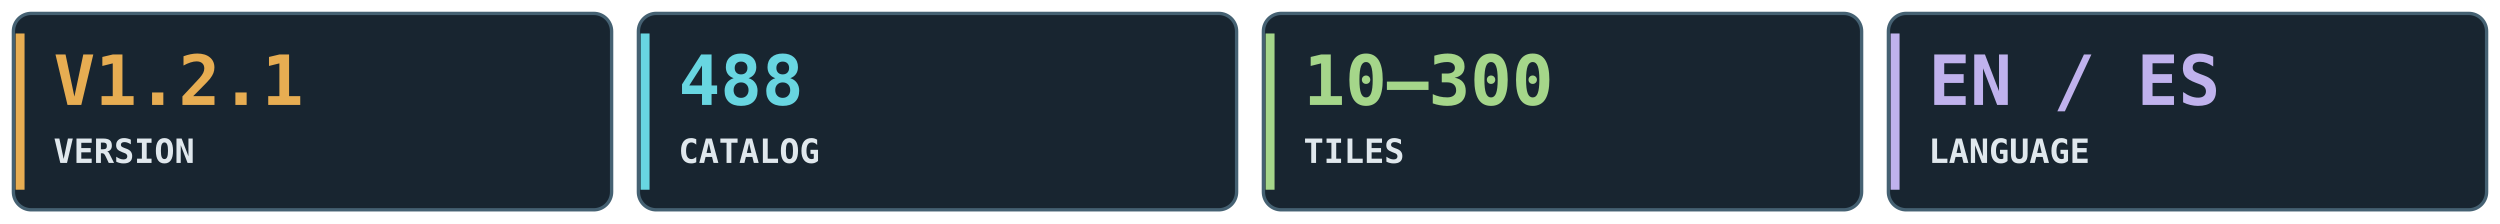
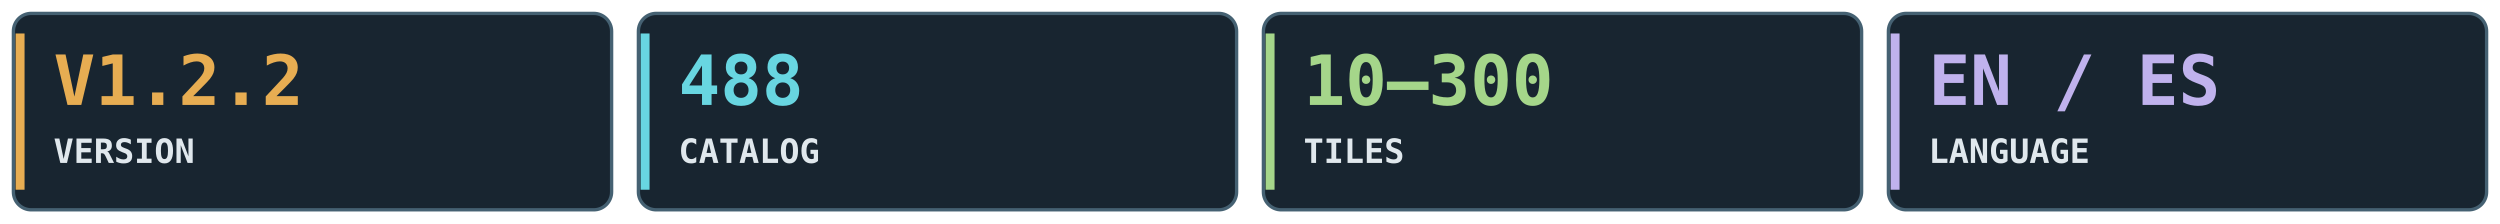
- <svg xmlns="http://www.w3.org/2000/svg" width="1120" height="100" viewBox="0 0 1120 100" role="img" aria-label="Version 1.2.1, 488 catalog entries, 10 to 300 tiles, English and Spanish">
+ <svg xmlns="http://www.w3.org/2000/svg" width="1120" height="100" viewBox="0 0 1120 100" role="img" aria-label="Version 1.2.2, 488 catalog entries, 10 to 300 tiles, English and Spanish">
  <g font-family="ui-monospace, SFMono-Regular, Consolas, monospace" font-weight="700">
    <g>
      <rect x="6" y="6" width="268" height="88" rx="8" fill="#182530" stroke="#456172" stroke-width="1.5" />
      <path d="M9 15v70" stroke="#e7ad52" stroke-width="4" />
-       <text x="24" y="47" fill="#e7ad52" font-size="31">V1.2.1</text>
+       <text x="24" y="47" fill="#e7ad52" font-size="31">V1.2.2</text>
      <text x="24" y="73" fill="#e0e8ed" font-size="15">VERSION</text>
    </g>
    <g>
      <rect x="286" y="6" width="268" height="88" rx="8" fill="#182530" stroke="#456172" stroke-width="1.5" />
      <path d="M289 15v70" stroke="#68d6e1" stroke-width="4" />
      <text x="304" y="47" fill="#68d6e1" font-size="31">488</text>
      <text x="304" y="73" fill="#e0e8ed" font-size="15">CATALOG</text>
    </g>
    <g>
      <rect x="566" y="6" width="268" height="88" rx="8" fill="#182530" stroke="#456172" stroke-width="1.5" />
      <path d="M569 15v70" stroke="#a5d68a" stroke-width="4" />
      <text x="584" y="47" fill="#a5d68a" font-size="31">10–300</text>
      <text x="584" y="73" fill="#e0e8ed" font-size="15">TILES</text>
    </g>
    <g>
      <rect x="846" y="6" width="268" height="88" rx="8" fill="#182530" stroke="#456172" stroke-width="1.5" />
      <path d="M849 15v70" stroke="#c0b2ed" stroke-width="4" />
      <text x="864" y="47" fill="#c0b2ed" font-size="31">EN / ES</text>
      <text x="864" y="73" fill="#e0e8ed" font-size="15">LANGUAGE</text>
    </g>
  </g>
</svg>
